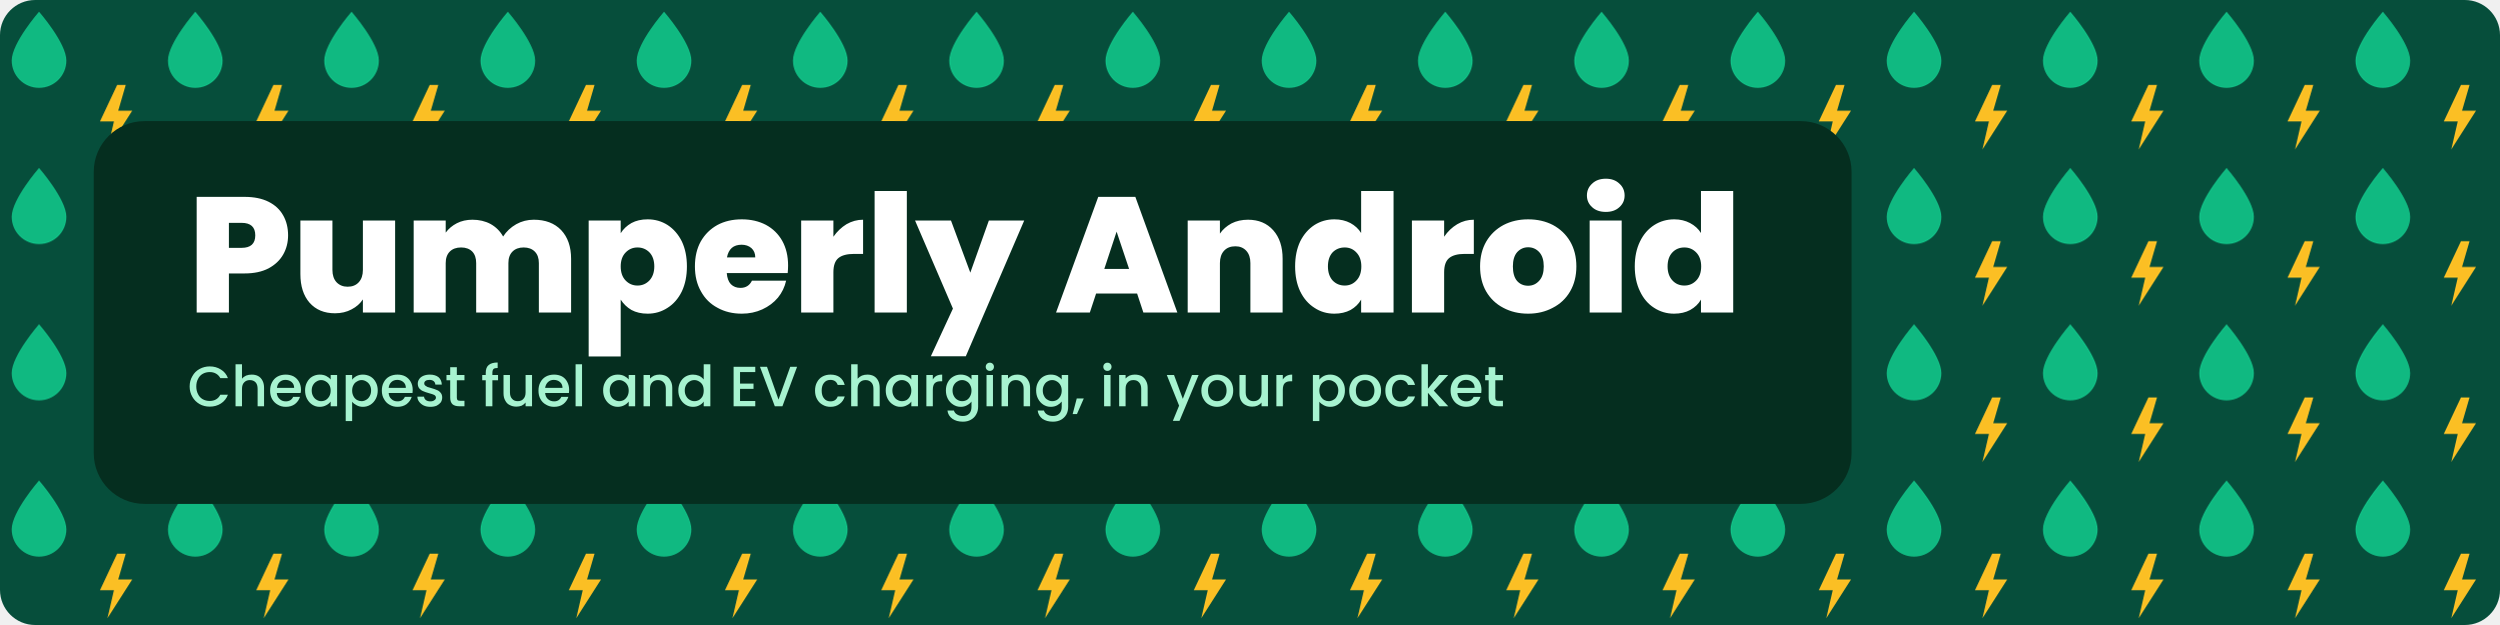
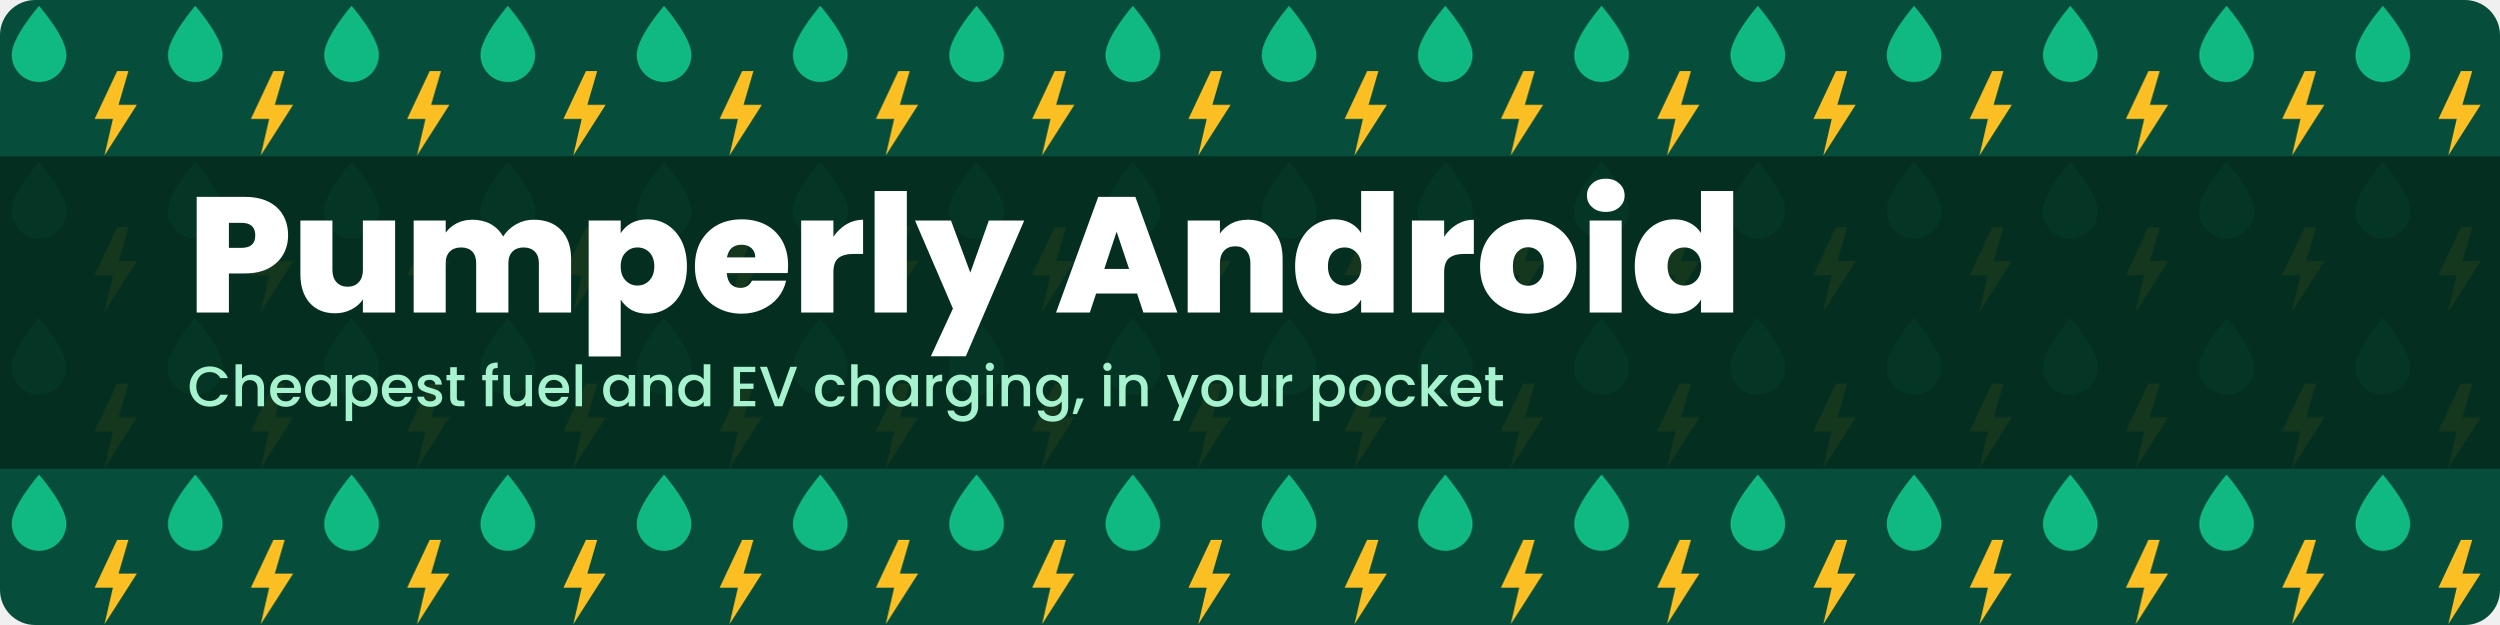
<svg xmlns="http://www.w3.org/2000/svg" viewBox="0 0 1280 320" width="1280" height="320" role="img" aria-label="Pumperly Android">
  <defs>
    <clipPath id="c">
      <rect width="1280" height="320" rx="18" />
    </clipPath>
    <pattern id="p" width="80" height="80" patternUnits="userSpaceOnUse">
-       <path d="M20,6 C20,6 6,22 6,31 A14,14 0 0 0 34,31 C34,22 20,6 20,6 Z" fill="#10b981" />
-       <path transform="translate(60,60) scale(.55)" d="M0,-30 L-16,4 L-3,4 L-9,30 L14,-6 L1,-6 L8,-30 Z" fill="#fbbf24" />
+       <path transform="translate(0,-3)" d="M20,6 C20,6 6,22 6,31 A14,14 0 0 0 34,31 C34,22 20,6 20,6 Z" fill="#10b981" />
+       <path transform="translate(60,58) scale(.72)" d="M0,-30 L-16,4 L-3,4 L-9,30 L14,-6 L1,-6 L8,-30 Z" fill="#fbbf24" />
    </pattern>
  </defs>
  <g clip-path="url(#c)">
    <rect width="1280" height="320" fill="#064e3b" />
    <rect width="1280" height="320" fill="url(#p)" />
-     <rect x="48" y="62" width="900" height="196" rx="26" fill="#052e1f" />
+     <rect y="80" width="1280" height="160" fill="#052e1f" fill-opacity=".93" />
    <path fill="#fff" d="M125.3,140l-8.1,0l0,20l-16.5,0l0,-59.2l24.6,0q7.2,0 12.2,2.5q5,2.5 7.5,7q2.5,4.4 2.5,10.2q0,5.4 -2.5,9.8q-2.5,4.4 -7.5,7.1q-5,2.6 -12.2,2.6zm5.4,-19.5q0,-6.4 -7,-6.4l-6.5,0l0,12.8l6.5,0q7,0 7,-6.4zm71.6,-7.6l0,47.1l-16.5,0l0,-6.7q-2.1,3.2 -5.8,5.1q-3.7,2 -8.5,2q-8.2,0 -13,-5.4q-4.7,-5.4 -4.7,-14.7l0,-27.4l16.4,0l0,25.3q0,4 2.1,6.3q2.2,2.3 5.7,2.3q3.6,0 5.7,-2.3q2.1,-2.3 2.1,-6.3l0,-25.3zm90.1,19.6l0,27.5l-16.5,0l0,-25.3q0,-3.8 -2.1,-5.9q-2.1,-2.1 -5.7,-2.1q-3.6,0 -5.7,2.1q-2.1,2.1 -2.1,5.9l0,25.3l-16.5,0l0,-25.3q0,-3.8 -2,-5.9q-2.1,-2.1 -5.7,-2.1q-3.7,0 -5.8,2.1q-2.1,2.1 -2.1,5.9l0,25.3l-16.4,0l0,-47.1l16.4,0l0,6.2q2.2,-3 5.7,-4.8q3.5,-1.8 8,-1.8q5.2,0 9.3,2.2q4.1,2.3 6.4,6.4q2.5,-3.9 6.7,-6.3q4.1,-2.3 9,-2.3q8.9,0 14,5.3q5.1,5.4 5.1,14.7zm39.2,-20.2q5.6,0 10.2,2.9q4.6,3 7.3,8.4q2.6,5.5 2.6,12.8q0,7.3 -2.6,12.8q-2.7,5.5 -7.3,8.4q-4.6,3 -10.2,3q-4.8,0 -8.3,-1.9q-3.4,-2 -5.5,-5.3l0,29.1l-16.4,0l0,-69.6l16.4,0l0,6.5q2,-3.2 5.5,-5.2q3.5,-1.9 8.3,-1.9zm-5.2,14.4q-3.6,0 -6.1,2.6q-2.5,2.6 -2.5,7.1q0,4.6 2.5,7.2q2.5,2.6 6.1,2.6q3.6,0 6.1,-2.6q2.5,-2.7 2.5,-7.2q0,-4.6 -2.5,-7.2q-2.5,-2.5 -6.1,-2.5zm76.9,13.1l-31.2,0q0.3,3.8 2.1,5.7q1.9,1.9 4.9,1.9q4.1,0 5.9,-3.7l17.5,0q-1.1,4.9 -4.2,8.7q-3.2,3.8 -8,6q-4.8,2.2 -10.5,2.2q-7,0 -12.4,-3q-5.5,-2.9 -8.5,-8.4q-3.1,-5.4 -3.1,-12.8q0,-7.4 3,-12.8q3.1,-5.4 8.5,-8.4q5.4,-2.9 12.5,-2.9q6.9,0 12.3,2.8q5.4,2.9 8.4,8.2q3,5.4 3,12.6q0,1.9 -0.2,3.9zm-16.6,-8q0,-3 -2,-4.8q-2,-1.7 -5,-1.7q-3.1,0 -5,1.6q-1.9,1.7 -2.5,4.9zm55.2,-19.3l0,17.5l-4.6,0q-5.4,0 -8,2.1q-2.6,2.1 -2.6,7.3l0,20.6l-16.5,0l0,-47.1l16.5,0l0,8.3q2.8,-4 6.7,-6.4q4,-2.3 8.5,-2.3zm22.4,-14.7l0,62.2l-16.5,0l0,-62.2zm60.1,15.1l-29.9,69.5l-17.9,0l11.3,-24.4l-19.4,-45.1l18.4,0l9.9,26.7l9.5,-26.7zm57.8,37.4l-21,0l-3.2,9.7l-17.3,0l21.6,-59.2l19,0l21.5,59.2l-17.4,0zm-4.1,-12.6l-6.4,-19.1l-6.3,19.1zm78.6,-5.2l0,27.5l-16.5,0l0,-25.3q0,-4 -2.1,-6.3q-2.1,-2.3 -5.6,-2.3q-3.7,0 -5.8,2.3q-2.1,2.3 -2.1,6.3l0,25.3l-16.5,0l0,-47.1l16.5,0l0,6.7q2.2,-3.2 5.9,-5.2q3.7,-1.9 8.5,-1.9q8.1,0 12.9,5.4q4.8,5.4 4.8,14.6zm26.5,-20.2q4.6,0 8.2,1.9q3.5,1.9 5.5,5.1l0,-21.5l16.6,0l0,62.2l-16.6,0l0,-6.6q-1.9,3.3 -5.4,5.3q-3.6,1.9 -8.3,1.9q-5.7,0 -10.2,-3q-4.6,-2.9 -7.3,-8.4q-2.6,-5.5 -2.6,-12.8q0,-7.3 2.6,-12.8q2.7,-5.4 7.3,-8.4q4.6,-2.9 10.2,-2.9zm5.3,14.4q-3.7,0 -6.2,2.5q-2.4,2.6 -2.4,7.2q0,4.5 2.4,7.2q2.5,2.6 6.2,2.6q3.6,0 6,-2.6q2.5,-2.6 2.5,-7.2q0,-4.5 -2.5,-7.1q-2.4,-2.6 -6,-2.6zm66.1,-14.2l0,17.5l-4.7,0q-5.3,0 -7.9,2.1q-2.6,2.1 -2.6,7.3l0,20.6l-16.5,0l0,-47.1l16.5,0l0,8.3q2.7,-4 6.7,-6.4q3.9,-2.3 8.5,-2.3zm3.2,23.9q0,-7.3 3.2,-12.8q3.2,-5.4 8.8,-8.4q5.6,-2.9 12.6,-2.9q7.1,0 12.7,2.9q5.6,3 8.8,8.4q3.2,5.5 3.2,12.8q0,7.3 -3.2,12.8q-3.2,5.5 -8.9,8.4q-5.6,3 -12.6,3q-7.1,0 -12.7,-3q-5.6,-2.9 -8.8,-8.4q-3.1,-5.4 -3.1,-12.8zm32.6,0q0,-4.8 -2.3,-7.3q-2.3,-2.5 -5.7,-2.5q-3.3,0 -5.6,2.5q-2.2,2.5 -2.2,7.3q0,4.9 2.1,7.4q2.2,2.5 5.7,2.5q3.4,0 5.7,-2.6q2.3,-2.5 2.3,-7.3zm22.1,-36.3q0,-3.7 2.7,-6.1q2.6,-2.5 7,-2.5q4.3,0 6.9,2.5q2.7,2.4 2.7,6.1q0,3.6 -2.7,6q-2.6,2.4 -6.9,2.4q-4.4,0 -7,-2.4q-2.7,-2.4 -2.7,-6zm17.8,12.8l0,47.1l-16.4,0l0,-47.1zm26.9,-0.6q4.5,0 8.1,1.9q3.6,1.9 5.6,5.1l0,-21.5l16.5,0l0,62.2l-16.5,0l0,-6.6q-1.9,3.3 -5.5,5.3q-3.5,1.9 -8.3,1.9q-5.6,0 -10.2,-3q-4.6,-2.9 -7.2,-8.4q-2.7,-5.5 -2.7,-12.8q0,-7.3 2.7,-12.8q2.6,-5.4 7.3,-8.4q4.6,-2.9 10.2,-2.9zm5.2,14.4q-3.7,0 -6.1,2.5q-2.5,2.6 -2.5,7.2q0,4.5 2.5,7.2q2.4,2.6 6.1,2.6q3.6,0 6.1,-2.6q2.5,-2.6 2.5,-7.2q0,-4.5 -2.5,-7.1q-2.5,-2.6 -6.1,-2.6z" />
    <path fill="#a7f3d0" d="M107.4,187.6q3.2,0 5.7,1.6q2.5,1.5 3.6,4.4l-3.9,0q-0.8,-1.5 -2.2,-2.3q-1.4,-0.8 -3.2,-0.8q-2,0 -3.6,0.9q-1.6,0.9 -2.4,2.6q-0.9,1.6 -0.9,3.9q0,2.2 0.9,3.9q0.8,1.7 2.4,2.6q1.6,0.9 3.6,0.9q1.8,0 3.2,-0.8q1.4,-0.8 2.2,-2.4l3.9,0q-1.1,2.9 -3.6,4.5q-2.5,1.6 -5.7,1.6q-2.9,0 -5.2,-1.3q-2.4,-1.4 -3.7,-3.7q-1.4,-2.4 -1.4,-5.3q0,-3 1.4,-5.3q1.3,-2.4 3.7,-3.7q2.4,-1.3 5.2,-1.3zm27.8,11l0,9.4l-3.3,0l0,-8.9q0,-2.2 -1,-3.3q-1.1,-1.2 -3,-1.2q-1.8,0 -2.9,1.2q-1.1,1.1 -1.1,3.3l0,8.9l-3.3,0l0,-21.5l3.3,0l0,7.4q0.8,-1 2.1,-1.6q1.3,-0.5 2.9,-0.5q1.8,0 3.2,0.7q1.5,0.8 2.3,2.4q0.8,1.5 0.8,3.7zm18.7,2.6l-12.2,0q0.2,2 1.5,3.1q1.2,1.2 3.1,1.2q2.7,0 3.8,-2.3l3.5,0q-0.7,2.2 -2.6,3.7q-1.9,1.4 -4.7,1.4q-2.3,0 -4.1,-1.1q-1.8,-1 -2.9,-2.9q-1,-1.8 -1,-4.3q0,-2.5 1,-4.3q1,-1.9 2.8,-2.9q1.8,-1 4.2,-1q2.2,0 4,0.9q1.8,1 2.8,2.8q1,1.8 1,4.1q0,0.9 -0.2,1.6zm-3.3,-2.6q0,-1.9 -1.3,-3q-1.3,-1.1 -3.2,-1.1q-1.7,0 -2.9,1.1q-1.2,1.1 -1.4,3zm13.1,-6.8q1.9,0 3.3,0.7q1.4,0.7 2.3,1.8l0,-2.3l3.3,0l0,16l-3.3,0l0,-2.4q-0.9,1.2 -2.3,1.9q-1.5,0.8 -3.3,0.8q-2.1,0 -3.8,-1.1q-1.7,-1.1 -2.7,-3q-1,-1.9 -1,-4.3q0,-2.4 1,-4.2q1,-1.9 2.7,-2.9q1.8,-1 3.8,-1zm0.7,2.8q-1.2,0 -2.3,0.7q-1.1,0.6 -1.8,1.8q-0.7,1.2 -0.7,2.8q0,1.7 0.7,2.9q0.7,1.3 1.8,1.9q1.1,0.7 2.3,0.7q1.3,0 2.4,-0.6q1.1,-0.7 1.8,-1.9q0.7,-1.3 0.7,-2.9q0,-1.7 -0.7,-2.9q-0.7,-1.2 -1.8,-1.8q-1.1,-0.7 -2.4,-0.7zm21.4,-2.8q2.1,0 3.9,1q1.7,1 2.7,2.9q1,1.8 1,4.2q0,2.4 -1,4.3q-1,1.9 -2.7,3q-1.8,1.1 -3.9,1.1q-1.8,0 -3.2,-0.8q-1.4,-0.7 -2.3,-1.8l0,9.9l-3.3,0l0,-23.6l3.3,0l0,2.4q0.8,-1.1 2.3,-1.9q1.4,-0.7 3.2,-0.7zm-0.7,2.8q-1.2,0 -2.3,0.7q-1.2,0.6 -1.8,1.8q-0.7,1.2 -0.7,2.9q0,1.6 0.7,2.9q0.6,1.2 1.8,1.9q1.1,0.6 2.3,0.6q1.3,0 2.4,-0.7q1.1,-0.6 1.8,-1.9q0.7,-1.2 0.7,-2.9q0,-1.6 -0.7,-2.8q-0.7,-1.2 -1.8,-1.8q-1.1,-0.7 -2.4,-0.7zm26.1,6.6l-12.2,0q0.1,2 1.4,3.1q1.2,1.2 3.1,1.2q2.7,0 3.8,-2.3l3.5,0q-0.7,2.2 -2.6,3.7q-1.9,1.4 -4.7,1.4q-2.3,0 -4.1,-1.1q-1.8,-1 -2.8,-2.9q-1.1,-1.8 -1.1,-4.3q0,-2.5 1,-4.3q1,-1.9 2.8,-2.9q1.9,-1 4.2,-1q2.3,0 4,0.9q1.8,1 2.8,2.8q1,1.8 1,4.1q0,0.9 -0.1,1.6zm-3.4,-2.6q0,-1.9 -1.3,-3q-1.3,-1.1 -3.1,-1.1q-1.8,0 -3,1.1q-1.2,1.1 -1.4,3zm5.9,4.5l3.4,0q0.1,1 0.9,1.7q0.9,0.7 2.3,0.7q1.4,0 2.1,-0.6q0.8,-0.5 0.8,-1.3q0,-0.9 -0.9,-1.4q-0.8,-0.4 -2.7,-0.9q-1.8,-0.5 -2.9,-1q-1.1,-0.4 -2,-1.4q-0.8,-1 -0.8,-2.5q0,-1.3 0.8,-2.4q0.7,-1 2.1,-1.6q1.4,-0.6 3.3,-0.6q2.7,0 4.4,1.3q1.6,1.4 1.7,3.8l-3.3,0q-0.1,-1.1 -0.8,-1.7q-0.8,-0.7 -2.2,-0.7q-1.3,0 -2,0.5q-0.7,0.5 -0.7,1.3q0,0.7 0.5,1.1q0.5,0.4 1.1,0.7q0.7,0.2 2,0.6q1.8,0.5 2.9,1q1.1,0.4 1.9,1.4q0.8,0.9 0.8,2.4q0,1.4 -0.7,2.5q-0.8,1 -2.1,1.7q-1.4,0.6 -3.3,0.6q-1.9,0 -3.4,-0.7q-1.4,-0.7 -2.3,-1.9q-0.9,-1.2 -0.9,-2.6zm20.2,-8.4l0,8.9q0,0.9 0.4,1.3q0.4,0.3 1.4,0.3l2.1,0l0,2.8l-2.7,0q-2.2,0 -3.4,-1q-1.2,-1.1 -1.2,-3.4l0,-8.9l-1.9,0l0,-2.7l1.9,0l0,-4l3.4,0l0,4l3.9,0l0,2.7zm21.1,0l-2.9,0l0,13.3l-3.4,0l0,-13.3l-1.8,0l0,-2.7l1.8,0l0,-1.1q0,-2.8 1.5,-4q1.5,-1.3 4.6,-1.3l0,2.8q-1.5,0 -2.1,0.5q-0.6,0.6 -0.6,2l0,1.1l2.9,0zm17.4,-2.7l0,16l-3.3,0l0,-1.9q-0.8,1 -2,1.6q-1.3,0.5 -2.7,0.5q-1.9,0 -3.4,-0.8q-1.5,-0.7 -2.3,-2.3q-0.9,-1.5 -0.9,-3.7l0,-9.4l3.3,0l0,8.9q0,2.2 1.1,3.3q1,1.2 2.9,1.2q1.9,0 2.9,-1.2q1.1,-1.1 1.1,-3.3l0,-8.9zm18.9,9.2l-12.2,0q0.2,2 1.4,3.1q1.3,1.2 3.2,1.2q2.6,0 3.7,-2.3l3.6,0q-0.7,2.2 -2.6,3.7q-1.9,1.4 -4.7,1.4q-2.3,0 -4.1,-1.1q-1.9,-1 -2.9,-2.9q-1,-1.8 -1,-4.3q0,-2.5 1,-4.3q1,-1.9 2.8,-2.9q1.8,-1 4.2,-1q2.2,0 4,0.9q1.8,1 2.7,2.8q1,1.8 1,4.1q0,0.9 -0.1,1.6zm-3.3,-2.6q0,-1.9 -1.3,-3q-1.3,-1.1 -3.2,-1.1q-1.7,0 -2.9,1.1q-1.2,1.1 -1.5,3zm10,-12.1l0,21.5l-3.3,0l0,-21.5zm18.3,5.3q1.9,0 3.3,0.7q1.4,0.7 2.3,1.8l0,-2.3l3.3,0l0,16l-3.3,0l0,-2.4q-0.9,1.2 -2.3,1.9q-1.5,0.8 -3.3,0.8q-2.1,0 -3.8,-1.1q-1.7,-1.1 -2.7,-3q-1,-1.9 -1,-4.3q0,-2.4 1,-4.2q1,-1.9 2.7,-2.9q1.7,-1 3.8,-1zm0.7,2.8q-1.3,0 -2.4,0.7q-1.1,0.6 -1.8,1.8q-0.6,1.2 -0.6,2.8q0,1.7 0.6,2.9q0.7,1.3 1.8,1.9q1.2,0.7 2.4,0.7q1.3,0 2.4,-0.6q1.1,-0.7 1.8,-1.9q0.7,-1.3 0.7,-2.9q0,-1.7 -0.7,-2.9q-0.7,-1.2 -1.8,-1.8q-1.1,-0.7 -2.4,-0.7zm27.2,4l0,9.4l-3.3,0l0,-8.9q0,-2.2 -1.1,-3.3q-1.1,-1.2 -2.9,-1.2q-1.9,0 -3,1.2q-1.1,1.1 -1.1,3.3l0,8.9l-3.3,0l0,-16l3.3,0l0,1.8q0.9,-0.9 2.1,-1.5q1.3,-0.5 2.7,-0.5q1.9,0 3.4,0.7q1.5,0.8 2.3,2.4q0.9,1.5 0.9,3.7zm10.6,-6.8q1.6,0 3.1,0.6q1.5,0.7 2.4,1.9l0,-7.8l3.4,0l0,21.5l-3.4,0l0,-2.4q-0.8,1.2 -2.2,1.9q-1.4,0.8 -3.3,0.8q-2.1,0 -3.8,-1.1q-1.7,-1.1 -2.7,-3q-1,-1.9 -1,-4.3q0,-2.4 1,-4.2q1,-1.9 2.7,-2.9q1.7,-1 3.8,-1zm0.7,2.8q-1.3,0 -2.4,0.7q-1.1,0.6 -1.8,1.8q-0.7,1.2 -0.7,2.8q0,1.7 0.7,2.9q0.7,1.3 1.8,1.9q1.1,0.7 2.4,0.7q1.3,0 2.4,-0.6q1.1,-0.7 1.8,-1.9q0.6,-1.3 0.6,-2.9q0,-1.7 -0.6,-2.9q-0.7,-1.2 -1.8,-1.8q-1.1,-0.7 -2.4,-0.7zm23.4,-4.1l0,5.9l6.9,0l0,2.7l-6.9,0l0,6.2l7.8,0l0,2.7l-11.1,0l0,-20.2l11.1,0l0,2.7zm29.2,-2.7l-7.5,20.2l-3.9,0l-7.6,-20.2l3.6,0l5.9,16.8l6,-16.8zm17.1,4q2.9,0 4.7,1.3q1.9,1.4 2.6,4l-3.6,0q-0.4,-1.2 -1.3,-1.9q-1,-0.7 -2.4,-0.7q-2.1,0 -3.3,1.5q-1.2,1.4 -1.2,4q0,2.6 1.2,4q1.2,1.5 3.3,1.5q2.8,0 3.7,-2.5l3.6,0q-0.7,2.4 -2.6,3.8q-1.9,1.5 -4.7,1.5q-2.3,0 -4.1,-1.1q-1.8,-1 -2.8,-2.9q-1,-1.8 -1,-4.3q0,-2.5 1,-4.3q1,-1.9 2.8,-2.9q1.8,-1 4.1,-1zm25.2,6.8l0,9.4l-3.2,0l0,-8.9q0,-2.2 -1.1,-3.3q-1.1,-1.2 -2.9,-1.2q-1.9,0 -3,1.2q-1.1,1.1 -1.1,3.3l0,8.9l-3.3,0l0,-21.5l3.3,0l0,7.4q0.9,-1 2.2,-1.6q1.3,-0.5 2.8,-0.5q1.8,0 3.2,0.7q1.5,0.8 2.3,2.4q0.8,1.5 0.8,3.7zm10.7,-6.8q1.9,0 3.3,0.7q1.4,0.7 2.2,1.8l0,-2.3l3.4,0l0,16l-3.4,0l0,-2.4q-0.8,1.2 -2.3,1.9q-1.4,0.8 -3.3,0.8q-2,0 -3.7,-1.1q-1.8,-1.1 -2.8,-3q-1,-1.9 -1,-4.3q0,-2.4 1,-4.2q1,-1.9 2.8,-2.9q1.7,-1 3.8,-1zm0.7,2.8q-1.3,0 -2.4,0.7q-1.1,0.6 -1.8,1.8q-0.7,1.2 -0.7,2.8q0,1.7 0.7,2.9q0.7,1.3 1.8,1.9q1.1,0.7 2.4,0.7q1.3,0 2.4,-0.6q1.1,-0.7 1.7,-1.9q0.7,-1.3 0.7,-2.9q0,-1.7 -0.7,-2.9q-0.6,-1.2 -1.7,-1.8q-1.1,-0.7 -2.4,-0.7zm20.6,-2.8l0,3.4l-0.8,0q-2,0 -3,1q-1,1 -1,3.4l0,8.4l-3.3,0l0,-16l3.3,0l0,2.3q0.7,-1.2 1.9,-1.9q1.2,-0.6 2.9,-0.6zm15,2.5l0,-2.3l3.4,0l0,16.3q0,2.2 -1,3.9q-0.9,1.7 -2.7,2.7q-1.7,1 -4.1,1q-3.3,0 -5.4,-1.5q-2.2,-1.6 -2.5,-4.2l3.3,0q0.4,1.3 1.6,2q1.2,0.8 3,0.8q2,0 3.2,-1.2q1.2,-1.2 1.2,-3.5l0,-2.7q-0.8,1.1 -2.3,1.9q-1.4,0.8 -3.2,0.8q-2.1,0 -3.8,-1.1q-1.8,-1.1 -2.8,-3q-1,-1.9 -1,-4.3q0,-2.4 1,-4.2q1,-1.9 2.8,-2.9q1.7,-1 3.8,-1q1.8,0 3.3,0.7q1.4,0.7 2.2,1.8zm-4.8,0.3q-1.3,0 -2.4,0.7q-1.1,0.6 -1.8,1.8q-0.7,1.2 -0.7,2.8q0,1.7 0.7,2.9q0.7,1.3 1.8,1.9q1.1,0.7 2.4,0.7q1.3,0 2.4,-0.6q1.1,-0.7 1.7,-1.9q0.7,-1.3 0.7,-2.9q0,-1.7 -0.7,-2.9q-0.6,-1.2 -1.7,-1.8q-1.1,-0.7 -2.4,-0.7zm12.1,-6.8q0,-0.9 0.6,-1.5q0.6,-0.6 1.5,-0.6q0.9,0 1.5,0.6q0.6,0.6 0.6,1.5q0,0.9 -0.6,1.5q-0.6,0.6 -1.5,0.6q-0.9,0 -1.5,-0.6q-0.6,-0.6 -0.6,-1.5zm3.7,4.2l0,16l-3.3,0l0,-16zm19,6.6l0,9.4l-3.3,0l0,-8.9q0,-2.2 -1.1,-3.3q-1,-1.2 -2.9,-1.2q-1.9,0 -2.9,1.2q-1.1,1.1 -1.1,3.3l0,8.9l-3.3,0l0,-16l3.3,0l0,1.8q0.8,-0.9 2,-1.5q1.3,-0.5 2.7,-0.5q1.9,0 3.4,0.7q1.5,0.8 2.3,2.4q0.9,1.5 0.9,3.7zm16.2,-4.3l0,-2.3l3.3,0l0,16.3q0,2.2 -0.9,3.9q-1,1.7 -2.7,2.7q-1.8,1 -4.2,1q-3.3,0 -5.4,-1.5q-2.1,-1.6 -2.4,-4.2l3.2,0q0.4,1.3 1.6,2q1.3,0.8 3,0.8q2,0 3.2,-1.2q1.3,-1.2 1.3,-3.5l0,-2.7q-0.9,1.1 -2.3,1.9q-1.5,0.8 -3.3,0.8q-2.1,0 -3.8,-1.1q-1.7,-1.1 -2.7,-3q-1,-1.9 -1,-4.3q0,-2.4 1,-4.2q1,-1.9 2.7,-2.9q1.7,-1 3.8,-1q1.9,0 3.3,0.7q1.4,0.7 2.3,1.8zm-4.9,0.3q-1.3,0 -2.4,0.7q-1.1,0.6 -1.7,1.8q-0.7,1.2 -0.7,2.8q0,1.7 0.7,2.9q0.6,1.3 1.8,1.9q1.1,0.7 2.3,0.7q1.3,0 2.4,-0.6q1.1,-0.7 1.8,-1.9q0.7,-1.3 0.7,-2.9q0,-1.7 -0.7,-2.9q-0.7,-1.2 -1.8,-1.8q-1.1,-0.7 -2.4,-0.7zm16.2,9.4l-3.5,8l-2.2,0l2.1,-8zm10,-16.2q0,-0.9 0.6,-1.5q0.6,-0.6 1.5,-0.6q0.9,0 1.5,0.6q0.6,0.6 0.6,1.5q0,0.9 -0.6,1.5q-0.6,0.6 -1.5,0.6q-0.9,0 -1.5,-0.6q-0.6,-0.6 -0.6,-1.5zm3.7,4.2l0,16l-3.3,0l0,-16zm19,6.6l0,9.4l-3.3,0l0,-8.9q0,-2.2 -1.1,-3.3q-1,-1.2 -2.9,-1.2q-1.9,0 -2.9,1.2q-1.1,1.1 -1.1,3.3l0,8.9l-3.3,0l0,-16l3.3,0l0,1.8q0.8,-0.9 2,-1.5q1.3,-0.5 2.7,-0.5q1.9,0 3.4,0.7q1.5,0.8 2.3,2.4q0.9,1.5 0.9,3.7zm26.1,-6.6l-9.8,23.5l-3.4,0l3.2,-7.8l-6.3,-15.7l3.7,0l4.5,12.2l4.7,-12.2zm1.4,8q0,-2.4 1.1,-4.3q1.1,-1.9 2.9,-2.9q1.9,-1 4.2,-1q2.3,0 4.1,1q1.9,1 3,2.9q1,1.9 1,4.3q0,2.4 -1.1,4.3q-1.1,1.9 -3,2.9q-1.9,1.1 -4.2,1.1q-2.2,0 -4.1,-1.1q-1.8,-1 -2.8,-2.9q-1.1,-1.8 -1.1,-4.3zm12.9,0q0,-1.7 -0.6,-2.9q-0.7,-1.3 -1.8,-1.9q-1.1,-0.6 -2.4,-0.6q-1.3,0 -2.3,0.6q-1.1,0.6 -1.8,1.9q-0.6,1.2 -0.6,2.9q0,2.6 1.3,4q1.3,1.4 3.3,1.4q1.3,0 2.4,-0.6q1.1,-0.6 1.8,-1.8q0.7,-1.3 0.7,-3zm21.2,-8l0,16l-3.3,0l0,-1.9q-0.8,1 -2.1,1.6q-1.2,0.5 -2.7,0.5q-1.8,0 -3.3,-0.8q-1.5,-0.7 -2.4,-2.3q-0.8,-1.5 -0.8,-3.7l0,-9.4l3.2,0l0,8.9q0,2.2 1.1,3.3q1.1,1.2 2.9,1.2q1.9,0 3,-1.2q1.1,-1.1 1.1,-3.3l0,-8.9zm12.4,-0.2l0,3.4l-0.8,0q-2,0 -3,1q-1,1 -1,3.4l0,8.4l-3.3,0l0,-16l3.3,0l0,2.3q0.8,-1.2 2,-1.9q1.2,-0.6 2.8,-0.6zm19.5,0q2.1,0 3.8,1q1.7,1 2.7,2.9q1,1.8 1,4.2q0,2.4 -1,4.3q-1,1.9 -2.7,3q-1.7,1.1 -3.8,1.1q-1.9,0 -3.3,-0.8q-1.4,-0.7 -2.3,-1.8l0,9.9l-3.3,0l0,-23.6l3.3,0l0,2.4q0.8,-1.1 2.3,-1.9q1.4,-0.7 3.3,-0.7zm-0.8,2.8q-1.2,0 -2.3,0.7q-1.1,0.6 -1.8,1.8q-0.7,1.2 -0.7,2.9q0,1.6 0.7,2.9q0.7,1.2 1.8,1.9q1.1,0.6 2.3,0.6q1.3,0 2.4,-0.7q1.2,-0.6 1.8,-1.9q0.7,-1.2 0.7,-2.9q0,-1.6 -0.7,-2.8q-0.6,-1.2 -1.8,-1.8q-1.1,-0.7 -2.4,-0.7zm10.5,5.4q0,-2.4 1.1,-4.3q1,-1.9 2.9,-2.9q1.8,-1 4.1,-1q2.3,0 4.2,1q1.8,1 2.9,2.9q1.1,1.9 1.1,4.3q0,2.4 -1.1,4.3q-1.1,1.9 -3,2.9q-1.9,1.1 -4.2,1.1q-2.3,0 -4.1,-1.1q-1.8,-1 -2.9,-2.9q-1,-1.8 -1,-4.3zm12.9,0q0,-1.7 -0.7,-2.9q-0.6,-1.3 -1.7,-1.9q-1.1,-0.6 -2.4,-0.6q-1.3,0 -2.4,0.6q-1.1,0.6 -1.7,1.9q-0.6,1.2 -0.6,2.9q0,2.6 1.3,4q1.3,1.4 3.3,1.4q1.3,0 2.4,-0.6q1.1,-0.6 1.8,-1.8q0.7,-1.3 0.7,-3zm13.4,-8.2q2.9,0 4.8,1.3q1.9,1.4 2.6,4l-3.6,0q-0.4,-1.2 -1.4,-1.9q-1,-0.7 -2.4,-0.7q-2,0 -3.2,1.5q-1.2,1.4 -1.2,4q0,2.6 1.2,4q1.2,1.5 3.2,1.5q2.9,0 3.8,-2.5l3.6,0q-0.7,2.4 -2.7,3.8q-1.9,1.5 -4.7,1.5q-2.3,0 -4.1,-1.1q-1.7,-1 -2.7,-2.9q-1,-1.8 -1,-4.3q0,-2.5 1,-4.3q1,-1.9 2.7,-2.9q1.8,-1 4.1,-1zm17,8.2l7.4,8l-4.5,0l-5.9,-6.9l0,6.9l-3.3,0l0,-21.5l3.3,0l0,12.5l5.8,-7l4.6,0zm24.3,1.2l-12.2,0q0.1,2 1.4,3.1q1.2,1.2 3.1,1.2q2.7,0 3.8,-2.3l3.5,0q-0.7,2.2 -2.6,3.7q-1.9,1.4 -4.7,1.4q-2.3,0 -4.1,-1.1q-1.8,-1 -2.8,-2.9q-1.1,-1.8 -1.1,-4.3q0,-2.5 1,-4.3q1,-1.9 2.8,-2.9q1.9,-1 4.2,-1q2.3,0 4,0.9q1.8,1 2.8,2.8q1,1.8 1,4.1q0,0.9 -0.1,1.6zm-3.4,-2.6q0,-1.9 -1.3,-3q-1.3,-1.1 -3.1,-1.1q-1.8,0 -3,1.1q-1.2,1.1 -1.4,3zm10.6,-3.9l0,8.9q0,0.9 0.4,1.3q0.4,0.3 1.4,0.3l2.1,0l0,2.8l-2.6,0q-2.3,0 -3.5,-1q-1.2,-1.1 -1.2,-3.4l0,-8.9l-1.8,0l0,-2.7l1.8,0l0,-4l3.4,0l0,4l3.9,0l0,2.7z" />
  </g>
</svg>
